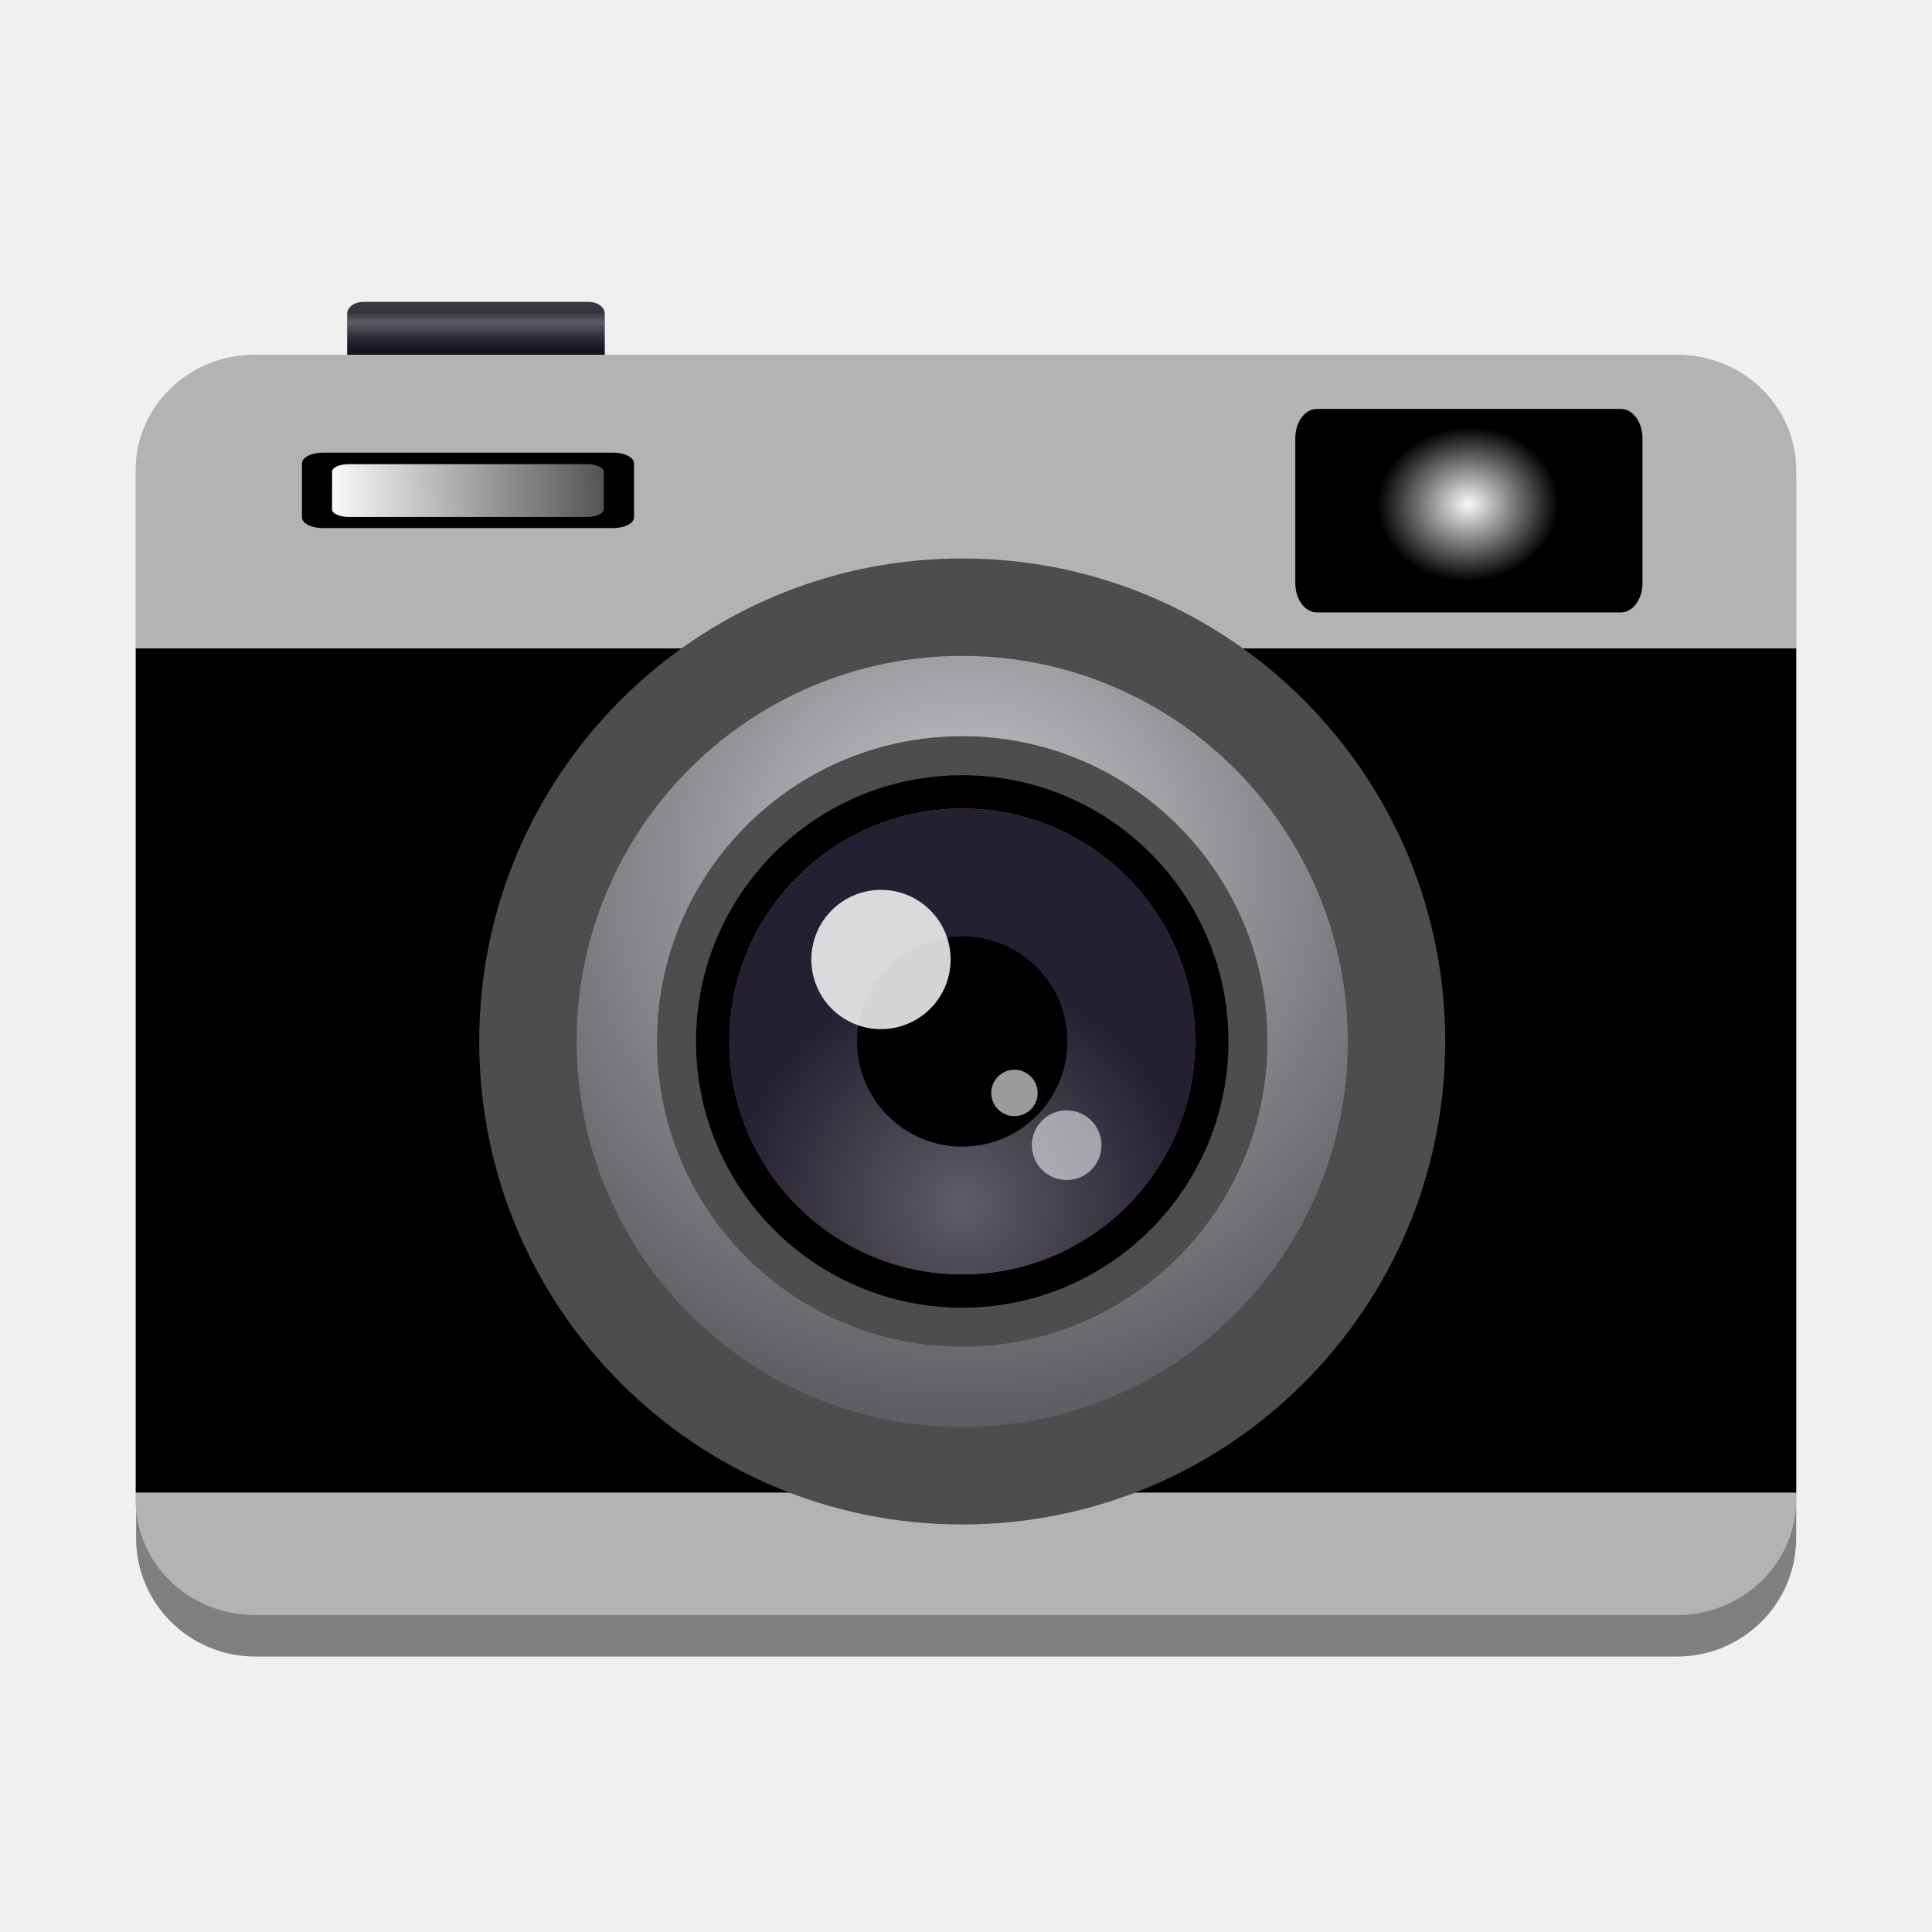
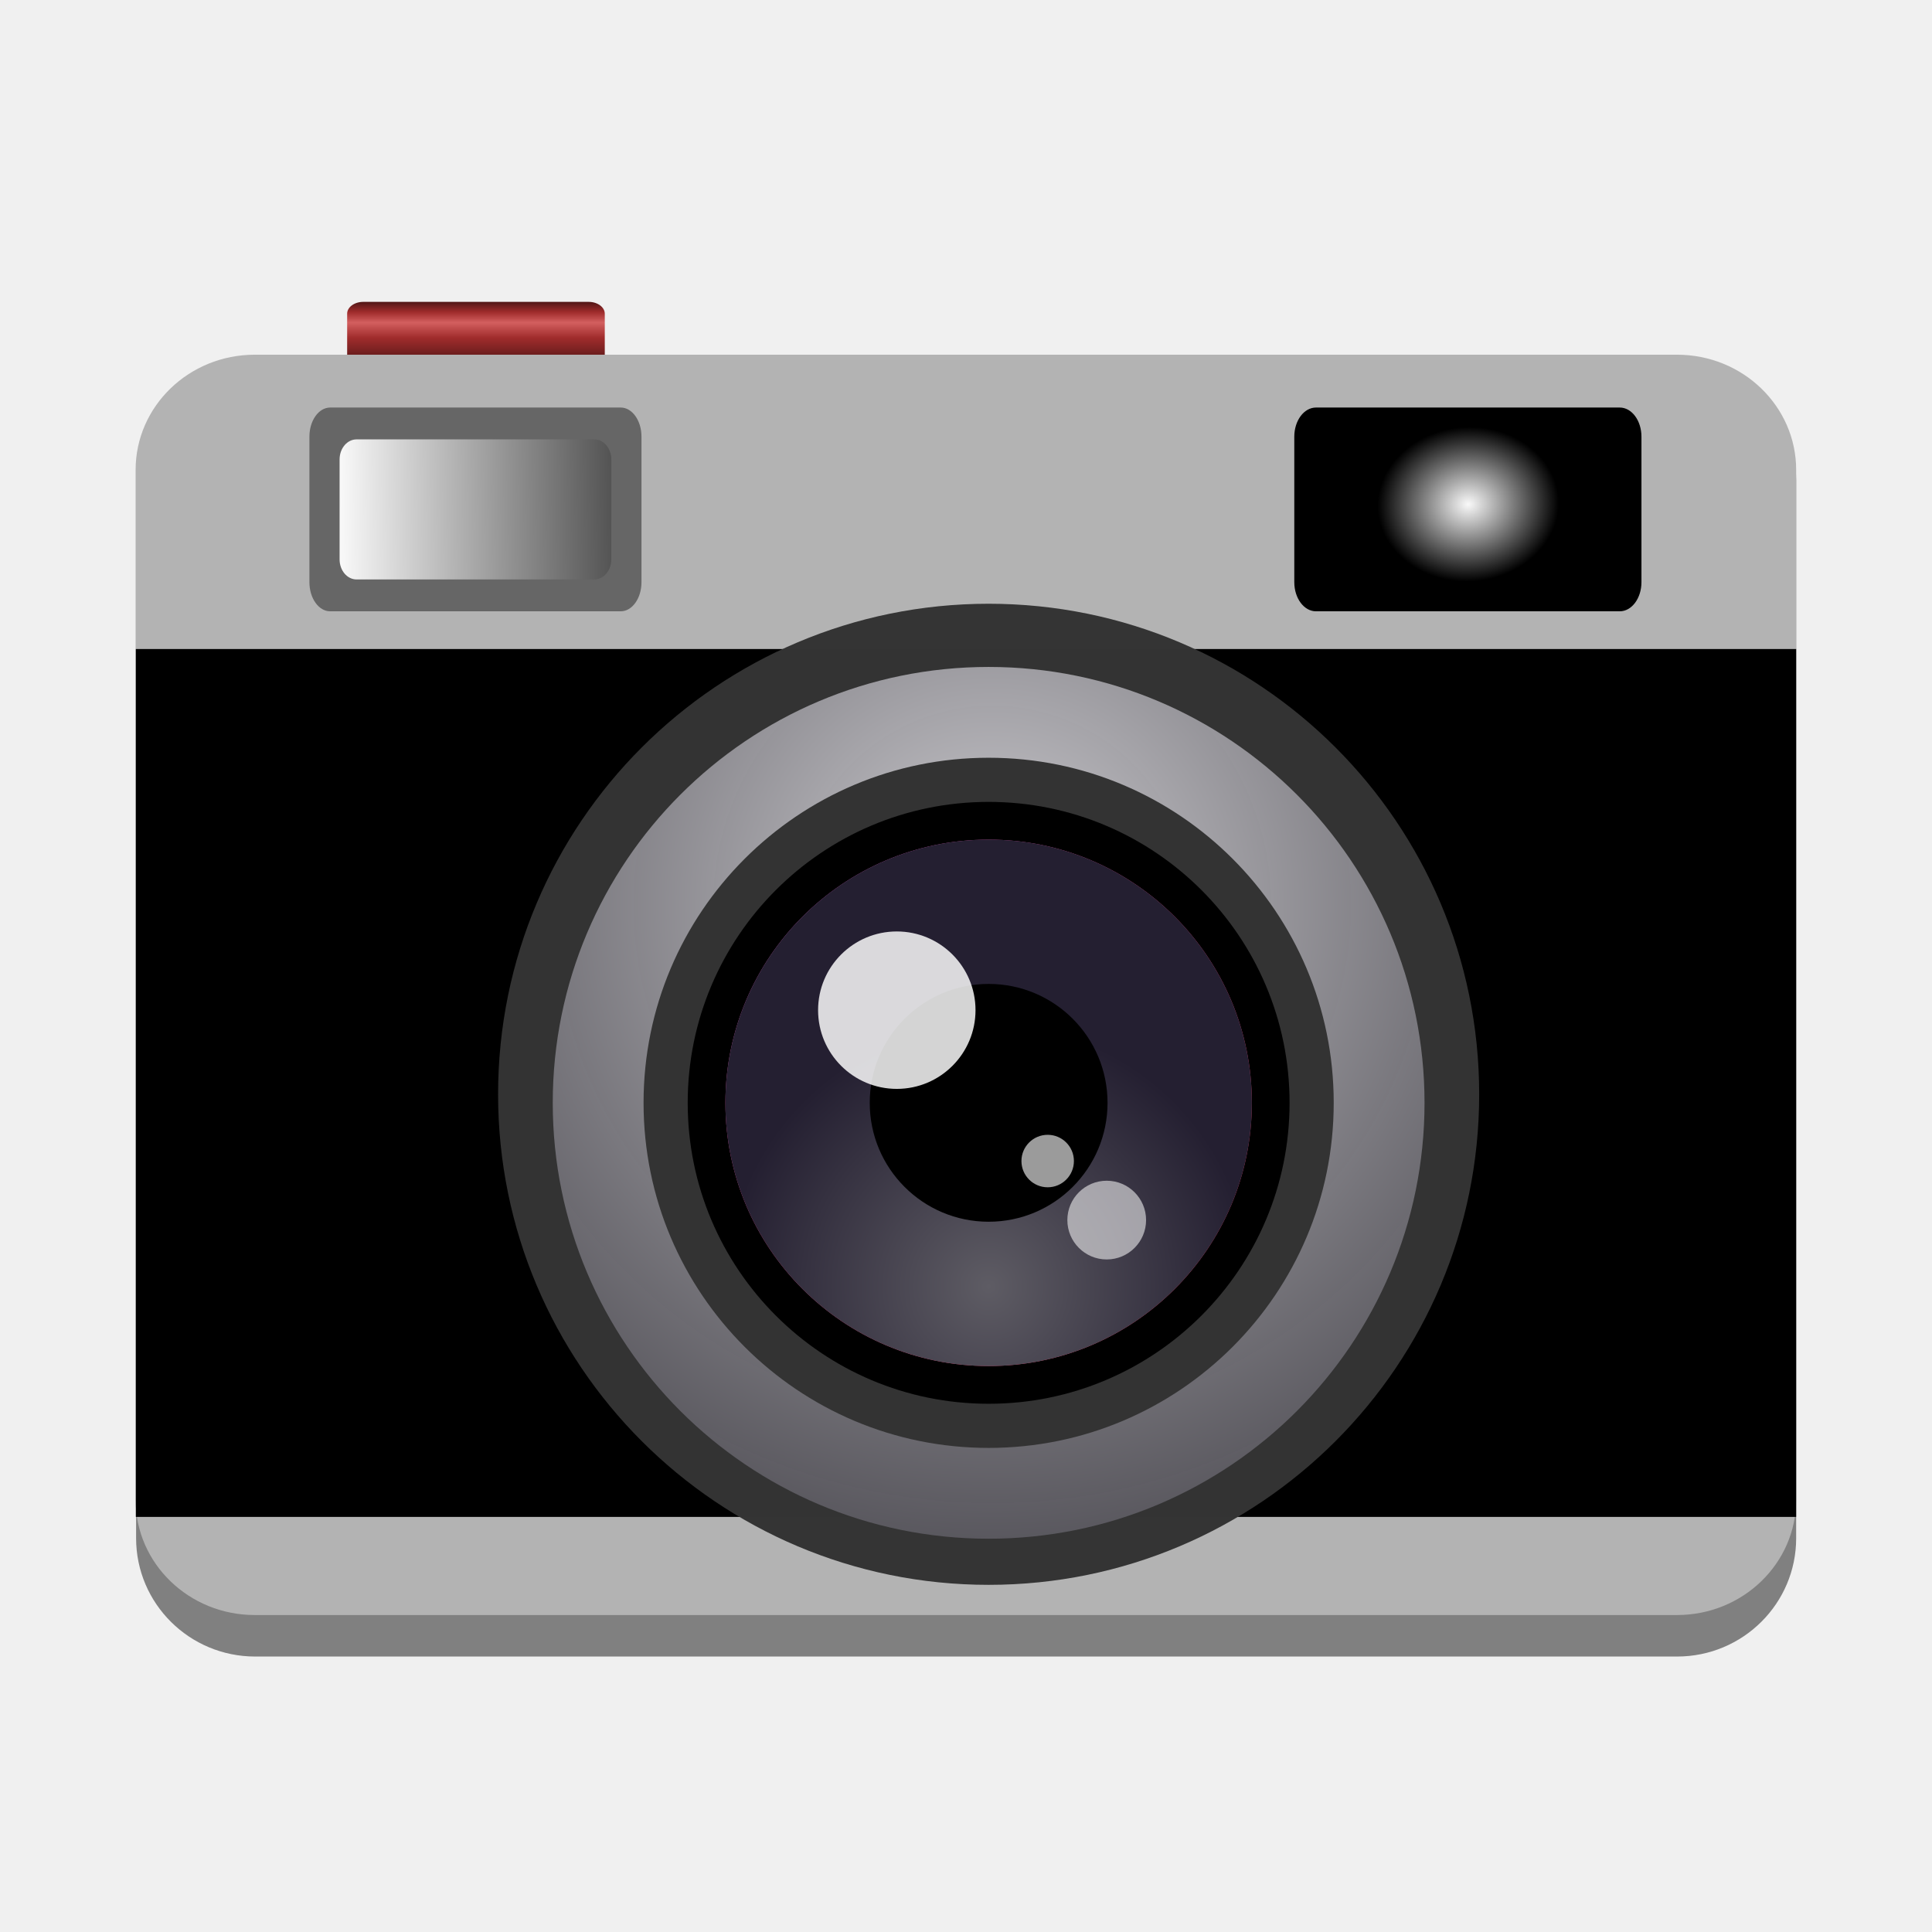
<svg xmlns="http://www.w3.org/2000/svg" xmlns:xlink="http://www.w3.org/1999/xlink" width="512" height="512" id="svg11300" version="1.0" style="display:inline;enable-background:new" viewBox="0 0 512 512">
  <defs id="defs3">
    <linearGradient id="linearGradient21948">
      <stop style="stop-color:#f9f9f9;stop-opacity:1" offset="0" id="stop21944" />
      <stop style="stop-color:#000000;stop-opacity:1;" offset="1" id="stop21946" />
    </linearGradient>
    <linearGradient id="linearGradient12410">
      <stop style="stop-color:#f9f9f9;stop-opacity:1" offset="0" id="stop12406" />
      <stop style="stop-color:#333333;stop-opacity:1" offset="1" id="stop12408" />
    </linearGradient>
    <linearGradient id="linearGradient3087">
-       <stop style="stop-color:#000000;stop-opacity:1" offset="0" id="stop3077" />
-       <stop style="stop-color:#2e2939;stop-opacity:1;" offset="0.423" id="stop3079" />
-       <stop style="stop-color:#5e5c64;stop-opacity:1" offset="0.667" id="stop3081" />
-       <stop style="stop-color:#383341;stop-opacity:1;" offset="0.833" id="stop3083" />
-       <stop style="stop-color:#3d3846;stop-opacity:1" offset="1" id="stop3085" />
+       <stop style="stop-color:#501616;stop-opacity:1" offset="0" id="stop3077" />
+       <stop style="stop-color:#a02c2c;stop-opacity:1" offset="0.423" id="stop3079" />
+       <stop style="stop-color:#d35f5f;stop-opacity:1" offset="0.667" id="stop3081" />
+       <stop style="stop-color:#a02c2c;stop-opacity:1" offset="0.833" id="stop3083" />
+       <stop style="stop-color:#501616;stop-opacity:1" offset="1" id="stop3085" />
    </linearGradient>
    <clipPath clipPathUnits="userSpaceOnUse" id="clipPath4501">
      <rect style="color:#000000;clip-rule:nonzero;display:inline;overflow:visible;visibility:visible;opacity:1;isolation:auto;mix-blend-mode:normal;color-interpolation:sRGB;color-interpolation-filters:linearRGB;solid-color:#000000;solid-opacity:1;fill:none;fill-opacity:1;fill-rule:evenodd;stroke:#000000;stroke-width:0.442;stroke-linecap:round;stroke-linejoin:miter;stroke-miterlimit:4;stroke-dasharray:none;stroke-dashoffset:0;stroke-opacity:1;marker:none;marker-start:none;marker-mid:none;marker-end:none;paint-order:normal;color-rendering:auto;image-rendering:auto;shape-rendering:auto;text-rendering:auto;enable-background:accumulate" id="rect4503" width="144.327" height="144.327" x="139.969" y="-72.163" transform="rotate(45)" rx="5.933" ry="5.933" />
    </clipPath>
    <linearGradient gradientUnits="userSpaceOnUse" id="linearGradient8946" x1="99.777" x2="153" y1="15.424" y2="248.631">
      <stop id="stop8948" offset="0" style="stop-color:#916398;stop-opacity:1" />
      <stop id="stop8952" offset="1" style="stop-color:#b0b8ef;stop-opacity:1" />
    </linearGradient>
    <clipPath clipPathUnits="userSpaceOnUse" id="clipPath4102">
      <path d="M -140,48 -242,150 -140,252 -38,150 Z" id="path4104" style="display:inline;fill:#f3ecf2;fill-opacity:1;fill-rule:nonzero;stroke:none;stroke-width:1;stroke-linecap:round;stroke-linejoin:round;stroke-miterlimit:4;stroke-opacity:1;enable-background:new" />
    </clipPath>
    <clipPath clipPathUnits="userSpaceOnUse" id="clipPath4501-7-9">
      <rect style="color:#000000;clip-rule:nonzero;display:inline;overflow:visible;visibility:visible;opacity:1;isolation:auto;mix-blend-mode:normal;color-interpolation:sRGB;color-interpolation-filters:linearRGB;solid-color:#000000;solid-opacity:1;fill:none;fill-opacity:1;fill-rule:evenodd;stroke:#000000;stroke-width:0.442;stroke-linecap:round;stroke-linejoin:miter;stroke-miterlimit:4;stroke-dasharray:none;stroke-dashoffset:0;stroke-opacity:1;marker:none;marker-start:none;marker-mid:none;marker-end:none;paint-order:normal;color-rendering:auto;image-rendering:auto;shape-rendering:auto;text-rendering:auto;enable-background:accumulate" id="rect4503-5-1" width="144.327" height="144.327" x="139.969" y="-72.163" transform="rotate(45)" rx="5.933" ry="5.933" />
    </clipPath>
    <clipPath clipPathUnits="userSpaceOnUse" id="clipPath4102-7-5">
      <path d="M -140,48 -242,150 -140,252 -38,150 Z" id="path4104-3-9" style="display:inline;fill:#f3ecf2;fill-opacity:1;fill-rule:nonzero;stroke:none;stroke-width:1;stroke-linecap:round;stroke-linejoin:round;stroke-miterlimit:4;stroke-opacity:1;enable-background:new" />
    </clipPath>
    <clipPath clipPathUnits="userSpaceOnUse" id="clipPath4501-7-9-3">
      <rect style="color:#000000;clip-rule:nonzero;display:inline;overflow:visible;visibility:visible;opacity:1;isolation:auto;mix-blend-mode:normal;color-interpolation:sRGB;color-interpolation-filters:linearRGB;solid-color:#000000;solid-opacity:1;fill:none;fill-opacity:1;fill-rule:evenodd;stroke:#000000;stroke-width:0.442;stroke-linecap:round;stroke-linejoin:miter;stroke-miterlimit:4;stroke-dasharray:none;stroke-dashoffset:0;stroke-opacity:1;marker:none;marker-start:none;marker-mid:none;marker-end:none;paint-order:normal;color-rendering:auto;image-rendering:auto;shape-rendering:auto;text-rendering:auto;enable-background:accumulate" id="rect4503-5-1-6" width="144.327" height="144.327" x="139.969" y="-72.163" transform="rotate(45)" rx="5.933" ry="5.933" />
    </clipPath>
    <clipPath clipPathUnits="userSpaceOnUse" id="clipPath4102-7-5-1">
      <path d="M -140,48 -242,150 -140,252 -38,150 Z" id="path4104-3-9-2" style="display:inline;fill:#f3ecf2;fill-opacity:1;fill-rule:nonzero;stroke:none;stroke-width:1;stroke-linecap:round;stroke-linejoin:round;stroke-miterlimit:4;stroke-opacity:1;enable-background:new" />
    </clipPath>
    <clipPath clipPathUnits="userSpaceOnUse" id="clipPath4501-7-9-3-4">
      <rect style="color:#000000;clip-rule:nonzero;display:inline;overflow:visible;visibility:visible;opacity:1;isolation:auto;mix-blend-mode:normal;color-interpolation:sRGB;color-interpolation-filters:linearRGB;solid-color:#000000;solid-opacity:1;fill:none;fill-opacity:1;fill-rule:evenodd;stroke:#000000;stroke-width:0.442;stroke-linecap:round;stroke-linejoin:miter;stroke-miterlimit:4;stroke-dasharray:none;stroke-dashoffset:0;stroke-opacity:1;marker:none;marker-start:none;marker-mid:none;marker-end:none;paint-order:normal;color-rendering:auto;image-rendering:auto;shape-rendering:auto;text-rendering:auto;enable-background:accumulate" id="rect4503-5-1-6-7" width="144.327" height="144.327" x="139.969" y="-72.163" transform="rotate(45)" rx="5.933" ry="5.933" />
    </clipPath>
    <clipPath clipPathUnits="userSpaceOnUse" id="clipPath4102-7-5-1-6">
      <path d="M -140,48 -242,150 -140,252 -38,150 Z" id="path4104-3-9-2-2" style="display:inline;fill:#f3ecf2;fill-opacity:1;fill-rule:nonzero;stroke:none;stroke-width:1;stroke-linecap:round;stroke-linejoin:round;stroke-miterlimit:4;stroke-opacity:1;enable-background:new" />
    </clipPath>
    <clipPath clipPathUnits="userSpaceOnUse" id="clipPath4501-7-9-3-4-7">
      <rect style="color:#000000;clip-rule:nonzero;display:inline;overflow:visible;visibility:visible;opacity:1;isolation:auto;mix-blend-mode:normal;color-interpolation:sRGB;color-interpolation-filters:linearRGB;solid-color:#000000;solid-opacity:1;fill:none;fill-opacity:1;fill-rule:evenodd;stroke:#000000;stroke-width:0.442;stroke-linecap:round;stroke-linejoin:miter;stroke-miterlimit:4;stroke-dasharray:none;stroke-dashoffset:0;stroke-opacity:1;marker:none;marker-start:none;marker-mid:none;marker-end:none;paint-order:normal;color-rendering:auto;image-rendering:auto;shape-rendering:auto;text-rendering:auto;enable-background:accumulate" id="rect4503-5-1-6-7-7" width="144.327" height="144.327" x="139.969" y="-72.163" transform="rotate(45)" rx="5.933" ry="5.933" />
    </clipPath>
    <clipPath clipPathUnits="userSpaceOnUse" id="clipPath4102-7-5-1-6-9">
      <path d="M -140,48 -242,150 -140,252 -38,150 Z" id="path4104-3-9-2-2-2" style="display:inline;fill:#f3ecf2;fill-opacity:1;fill-rule:nonzero;stroke:none;stroke-width:1;stroke-linecap:round;stroke-linejoin:round;stroke-miterlimit:4;stroke-opacity:1;enable-background:new" />
    </clipPath>
    <clipPath clipPathUnits="userSpaceOnUse" id="clipPath18689">
      <rect clip-path="none" transform="rotate(45)" ry="32" rx="32" y="123.999" x="486.037" height="362.943" width="362.943" id="rect18691" style="display:inline;opacity:1;vector-effect:none;fill:#4a86cf;fill-opacity:1;stroke:none;stroke-width:26.067;stroke-linecap:butt;stroke-linejoin:miter;stroke-miterlimit:4;stroke-dasharray:none;stroke-dashoffset:0;stroke-opacity:1;marker:none;marker-start:none;marker-mid:none;marker-end:none;paint-order:normal;enable-background:new" />
    </clipPath>
    <clipPath clipPathUnits="userSpaceOnUse" id="clipPath18689-3">
      <rect clip-path="none" transform="rotate(45)" ry="32" rx="32" y="123.999" x="486.037" height="362.943" width="362.943" id="rect18691-6" style="display:inline;opacity:1;vector-effect:none;fill:#4a86cf;fill-opacity:1;stroke:none;stroke-width:26.067;stroke-linecap:butt;stroke-linejoin:miter;stroke-miterlimit:4;stroke-dasharray:none;stroke-dashoffset:0;stroke-opacity:1;marker:none;marker-start:none;marker-mid:none;marker-end:none;paint-order:normal;enable-background:new" />
    </clipPath>
    <linearGradient id="linearGradient1235">
      <stop id="stop1231" offset="0" style="stop-color:#949390;stop-opacity:1" />
      <stop id="stop1233" offset="1" style="stop-color:#424048;stop-opacity:1" />
    </linearGradient>
    <radialGradient xlink:href="#linearGradient1235" id="radialGradient27533-2" gradientUnits="userSpaceOnUse" gradientTransform="matrix(1.375651,0,0,1.375651,-167.9967,-271.4716)" cx="127.937" cy="200.072" fx="127.937" fy="200.072" r="8" />
    <radialGradient xlink:href="#linearGradient1235" id="radialGradient13021-7" gradientUnits="userSpaceOnUse" gradientTransform="matrix(1.375651,0,0,1.375651,-167.9967,-271.4716)" cx="127.937" cy="200.072" fx="127.937" fy="200.072" r="8" />
    <clipPath clipPathUnits="userSpaceOnUse" id="clipath_lpe_path-effect1303">
      <circle style="font-variation-settings:normal;display:none;opacity:1;vector-effect:none;fill:#77767b;fill-opacity:1;stroke:none;stroke-width:5.043;stroke-linecap:round;stroke-linejoin:miter;stroke-miterlimit:4;stroke-dasharray:none;stroke-dashoffset:0;stroke-opacity:1;marker:none;marker-start:none;marker-mid:none;marker-end:none;paint-order:normal;stop-color:#000000;stop-opacity:1" id="circle1305" cx="541.884" cy="647.726" r="73.976" />
      <path id="lpe_path-effect1303" style="font-variation-settings:normal;display:block;opacity:1;vector-effect:none;fill:#77767b;fill-opacity:1;stroke:none;stroke-width:5.043;stroke-linecap:round;stroke-linejoin:miter;stroke-miterlimit:4;stroke-dasharray:none;stroke-dashoffset:0;stroke-opacity:1;marker:none;marker-start:none;marker-mid:none;marker-end:none;paint-order:normal;stop-color:#000000;stop-opacity:1" class="powerclip" d="m 399.306,389.64 h 285.156 v 401.98 h -285.156 z m 216.554,258.086 a 73.976,73.976 0 0 0 -73.976,-73.976 73.976,73.976 0 0 0 -73.976,73.976 73.976,73.976 0 0 0 73.976,73.976 73.976,73.976 0 0 0 73.976,-73.976 z" />
    </clipPath>
    <radialGradient r="50" fy="-1.734" fx="310.767" cy="-1.734" cx="310.767" gradientTransform="matrix(2.465628,0,0,2.465628,-492.8702,1.386591)" gradientUnits="userSpaceOnUse" id="radialGradient1960" xlink:href="#linearGradient1780" />
    <linearGradient id="linearGradient1780">
      <stop id="stop1776" offset="0" style="stop-color:#c061cb;stop-opacity:1" />
      <stop id="stop1778" offset="1" style="stop-color:#ed333b;stop-opacity:1" />
    </linearGradient>
    <radialGradient xlink:href="#linearGradient3904" id="radialGradient3906" cx="296" cy="-63.3" fx="296" fy="-63.3" r="50" gradientUnits="userSpaceOnUse" />
    <linearGradient id="linearGradient3904">
      <stop style="stop-color:#5e5c64;stop-opacity:1" offset="0" id="stop3900" />
      <stop style="stop-color:#241f31;stop-opacity:1" offset="1" id="stop3902" />
    </linearGradient>
    <radialGradient xlink:href="#linearGradient4560" id="radialGradient4562" cx="393.18" cy="1296.246" fx="393.18" fy="1296.246" r="47" gradientUnits="userSpaceOnUse" gradientTransform="matrix(1.524821,0,0,1.524821,-206.856,-680.3069)" />
    <linearGradient id="linearGradient4560">
      <stop style="stop-color:#cecdd1;stop-opacity:1" offset="0" id="stop4556" />
      <stop style="stop-color:#5e5c64;stop-opacity:0.84" offset="1" id="stop4558" />
    </linearGradient>
    <linearGradient xlink:href="#linearGradient3087" id="linearGradient1985" x1="68" y1="200" x2="68" y2="194" gradientUnits="userSpaceOnUse" gradientTransform="matrix(0.8700328,0,0,0.7017927,-40.19483,57.94246)" />
    <clipPath clipPathUnits="userSpaceOnUse" id="clipPath3835-3">
      <rect style="display:inline;fill:#3d3846;stroke:none;stroke-width:1;-inkscape-stroke:none;enable-background:new;stop-color:#000000" id="rect3837-6" width="112" height="86" x="8" y="200" rx="8" ry="8" />
    </clipPath>
-     <linearGradient xlink:href="#linearGradient12410" id="linearGradient20370" gradientUnits="userSpaceOnUse" gradientTransform="matrix(1.028571,0,0,0.3411786,-86.49714,132.6432)" x1="94.777" y1="217.502" x2="116.207" y2="217.268" />
    <radialGradient xlink:href="#linearGradient21948" id="radialGradient22678" cx="98.09" cy="210.365" fx="98.09" fy="210.365" r="8.92" gradientTransform="matrix(0.6854335,-0.0382394,0.03276379,0.5848011,13.59719,88.50606)" gradientUnits="userSpaceOnUse" />
+     <linearGradient xlink:href="#linearGradient12410" id="linearGradient20370-3" gradientUnits="userSpaceOnUse" gradientTransform="matrix(1.028571,0,0,0.9047328,-85.98745,11.34493)" x1="94.777" y1="217.502" x2="116.207" y2="217.268" />
  </defs>
  <g id="layer1" style="display:inline" transform="translate(0,260)">
    <g id="layer7" style="display:none">
      <text xml:space="preserve" style="font-style:normal;font-variant:normal;font-weight:normal;font-stretch:normal;font-size:18.301px;line-height:125%;font-family:Cantarell;-inkscape-font-specification:'Cantarell, Normal';text-align:start;writing-mode:lr-tb;text-anchor:start;display:inline;fill:#000000;fill-opacity:1;stroke:none;enable-background:new" x="31.856" y="-303.7" id="context">
        <tspan id="tspan2716" x="31.856" y="-303.7">devices</tspan>
      </text>
      <text id="text3021" y="-277.901" x="31.265" style="font-style:normal;font-variant:normal;font-weight:bold;font-stretch:normal;font-size:18.301px;line-height:22.877px;font-family:Cantarell;-inkscape-font-specification:'Cantarell, Bold';text-align:start;writing-mode:lr-tb;text-anchor:start;display:inline;fill:#000000;fill-opacity:1;stroke:none;enable-background:new" xml:space="preserve">
        <tspan y="-277.901" x="31.265" id="tspan3023">camera-web</tspan>
      </text>
      <rect style="display:inline;overflow:visible;visibility:visible;fill:#eeeeec;fill-opacity:1;fill-rule:nonzero;stroke:none;stroke-width:2;marker:none;enable-background:accumulate" id="rect13805" width="512" height="512" x="24" y="-236" />
      <path id="path13807" d="m 24,-236 v 512 h 511.875 v -512 h -36 V 240 H 60 v -476 z" style="display:inline;overflow:visible;visibility:visible;opacity:0.4;fill:#729fcf;fill-opacity:1;fill-rule:nonzero;stroke:none;stroke-width:2;marker:none;enable-background:accumulate" />
    </g>
    <g id="layer9" style="display:inline">
      <g id="g32012" style="display:inline;enable-background:new" transform="matrix(3.923572,0,0,3.918536,44.88893,-940.5495)">
        <rect style="font-variation-settings:normal;display:inline;opacity:0.99;fill:#1a1a1a;fill-opacity:1;stroke:none;stroke-width:0.849;stroke-linecap:butt;stroke-linejoin:miter;stroke-miterlimit:4;stroke-dasharray:none;stroke-dashoffset:0;stroke-opacity:1;enable-background:new;stop-color:#000000" id="rect1861-6-2" width="23.448" height="13.763" x="82.077" y="209.652" rx="1.466" ry="1.966" />
        <rect style="font-variation-settings:normal;opacity:1;fill:url(#linearGradient1985);fill-opacity:1;stroke:none;stroke-width:0.467;stroke-linecap:butt;stroke-linejoin:miter;stroke-miterlimit:4;stroke-dasharray:none;stroke-dashoffset:0;stroke-opacity:1;stop-color:#000000;stop-opacity:1" id="rect1861" width="17.401" height="5.614" x="12.007" y="194.09" rx="1.088" ry="0.802" />
        <rect style="font-variation-settings:normal;opacity:1;fill:#808080;fill-opacity:1;stroke:none;stroke-width:1.003;stroke-linecap:butt;stroke-linejoin:miter;stroke-miterlimit:4;stroke-dasharray:none;stroke-dashoffset:0;stroke-opacity:1;stop-color:#000000;stop-opacity:1" id="rect190" width="112.126" height="87.533" x="-2.248" y="198.173" rx="8.045" ry="8.003" />
        <rect style="font-variation-settings:normal;display:inline;fill:#b3b3b3;fill-opacity:1;stroke:none;stroke-width:0.99;stroke-linecap:butt;stroke-linejoin:miter;stroke-miterlimit:4;stroke-dasharray:none;stroke-dashoffset:0;stroke-opacity:1;enable-background:new;stop-color:#000000" id="rect190-3" width="112.159" height="85.236" x="-2.281" y="197.663" rx="8.047" ry="7.793" />
-         <rect style="font-variation-settings:normal;display:inline;fill:#000000;fill-opacity:1;stroke:none;stroke-width:0.81;stroke-linecap:butt;stroke-linejoin:miter;stroke-miterlimit:4;stroke-dasharray:none;stroke-dashoffset:0;stroke-opacity:1;enable-background:new;stop-color:#000000" id="rect190-9" width="112.149" height="57.089" x="-2.271" y="217.528" rx="0" ry="0" />
-         <rect style="font-variation-settings:normal;display:inline;fill:#000000;fill-opacity:1;stroke:none;stroke-width:0.849;stroke-linecap:butt;stroke-linejoin:miter;stroke-miterlimit:4;stroke-dasharray:none;stroke-dashoffset:0;stroke-opacity:1;enable-background:new;stop-color:#000000" id="rect1861-6" width="23.448" height="13.763" x="76.048" y="201.33" rx="1.466" ry="1.966" />
+         <rect style="font-variation-settings:normal;display:inline;fill:#000000;fill-opacity:1;stroke:none;stroke-width:0.821;stroke-linecap:butt;stroke-linejoin:miter;stroke-miterlimit:4;stroke-dasharray:none;stroke-dashoffset:0;stroke-opacity:1;enable-background:new;stop-color:#000000" id="rect190-9" width="112.143" height="58.695" x="-2.266" y="217.568" rx="0" ry="0" />
+         <rect style="font-variation-settings:normal;display:inline;fill:#000000;fill-opacity:1;stroke:none;stroke-width:0.849;stroke-linecap:butt;stroke-linejoin:miter;stroke-miterlimit:4;stroke-dasharray:none;stroke-dashoffset:0;stroke-opacity:1;enable-background:new;stop-color:#000000" id="rect1861-6" width="23.448" height="13.781" x="75.98" y="201.236" rx="1.466" ry="1.969" />
        <rect style="font-variation-settings:normal;display:inline;fill:url(#radialGradient22678);fill-opacity:1;stroke:none;stroke-width:0.645;stroke-linecap:butt;stroke-linejoin:miter;stroke-miterlimit:4;stroke-dasharray:none;stroke-dashoffset:0;stroke-opacity:1;enable-background:new;stop-color:#000000" id="rect1861-6-1" width="17.841" height="10.45" x="78.803" y="202.552" rx="1.115" ry="1.493" />
-         <rect style="font-variation-settings:normal;display:inline;fill:#000000;fill-opacity:1;stroke:none;stroke-width:0.505;stroke-linecap:butt;stroke-linejoin:miter;stroke-miterlimit:4;stroke-dasharray:none;stroke-dashoffset:0;stroke-opacity:1;enable-background:new;stop-color:#000000" id="rect1861-6-8" width="22.43" height="5.102" x="8.955" y="204.287" rx="1.402" ry="0.729" />
-         <rect style="font-variation-settings:normal;display:inline;fill:url(#linearGradient20370);fill-opacity:1;stroke:none;stroke-width:0.383;stroke-linecap:butt;stroke-linejoin:miter;stroke-miterlimit:4;stroke-dasharray:none;stroke-dashoffset:0;stroke-opacity:1;enable-background:new;stop-color:#000000" id="rect1861-6-1-4" width="18.351" height="3.573" x="10.988" y="205.064" rx="1.147" ry="0.51" />
+         <rect style="font-variation-settings:normal;display:inline;fill:#666666;fill-opacity:1;stroke:none;stroke-width:0.831;stroke-linecap:butt;stroke-linejoin:miter;stroke-miterlimit:4;stroke-dasharray:none;stroke-dashoffset:0;stroke-opacity:1;enable-background:new;stop-color:#000000" id="rect1861-6-8-9" width="22.429" height="13.781" x="9.458" y="201.236" rx="1.402" ry="1.969" />
+         <rect style="font-variation-settings:normal;display:inline;fill:url(#linearGradient20370-3);fill-opacity:1;stroke:none;stroke-width:0.623;stroke-linecap:butt;stroke-linejoin:miter;stroke-miterlimit:4;stroke-dasharray:none;stroke-dashoffset:0;stroke-opacity:1;enable-background:new;stop-color:#000000" id="rect1861-6-1-4-2" width="18.351" height="9.474" x="11.497" y="203.389" rx="1.147" ry="1.353" />
      </g>
-       <g transform="matrix(2.128898,0,0,2.128898,3015.389,-866.3677)" id="g1953" style="display:inline;enable-background:new">
-         <circle transform="scale(1,-1)" cy="-414.472" cx="-1296.628" id="circle1928" style="color:#000000;display:inline;overflow:visible;visibility:visible;fill:#4d4d4d;fill-opacity:1;fill-rule:nonzero;stroke:none;stroke-width:1.791;marker:none;enable-background:new" r="60.125" />
+       <g transform="matrix(2.406581,0,0,2.406581,3382.44,-965.1982)" id="g1953" style="display:inline;enable-background:new">
+         <circle style="opacity:0.99;fill:#333333;stroke:none;stroke-width:0.383" id="path2960" cx="-1296.628" cy="413.532" r="54.019" />
        <circle transform="rotate(90)" cy="1296.628" cx="414.472" id="circle1932" style="color:#000000;display:inline;overflow:visible;visibility:visible;fill:#000000;fill-opacity:1;fill-rule:nonzero;stroke:none;stroke-width:1.791;marker:none;enable-background:new" r="33.139" />
        <g id="g1951" style="display:inline;stroke-width:0.431;enable-background:new" transform="matrix(0.579712,0,0,0.579712,-1468.223,398.0024)">
          <circle style="color:#000000;display:inline;overflow:visible;visibility:visible;fill:url(#radialGradient1960);fill-opacity:1;fill-rule:nonzero;stroke:none;stroke-width:3.09;marker:none;enable-background:new" id="circle1935" cx="296" cy="-28.409" transform="scale(1,-1)" r="50" />
          <circle r="50" transform="scale(1,-1)" cy="-28.409" cx="296" id="circle1937" style="color:#000000;display:inline;overflow:visible;visibility:visible;fill:url(#radialGradient3906);fill-opacity:1;fill-rule:nonzero;stroke:none;stroke-width:3.09;marker:none;enable-background:new" />
          <circle style="color:#000000;display:inline;overflow:visible;visibility:visible;fill:#000000;fill-opacity:1;fill-rule:nonzero;stroke:none;stroke-width:1.771;marker:none;enable-background:new" id="circle1941" cx="-28.409" cy="296" transform="rotate(-90)" r="22.586" />
          <circle r="14.953" transform="scale(1,-1)" cy="-10.808" cx="278.555" id="circle1943" style="color:#000000;display:inline;overflow:visible;visibility:visible;fill:#ffffff;fill-opacity:0.831;fill-rule:nonzero;stroke:none;stroke-width:3.09;marker:none;enable-background:new" />
          <ellipse ry="7.477" rx="7.477" transform="scale(1,-1)" cy="-50.683" cx="318.43" id="ellipse1945" style="color:#000000;display:inline;overflow:visible;visibility:visible;opacity:1;fill:#ffffff;fill-opacity:0.545;fill-rule:nonzero;stroke:none;stroke-width:3.09;marker:none;enable-background:new" />
          <ellipse ry="4.984" rx="4.984" transform="scale(1,-1)" cy="-39.468" cx="307.215" id="ellipse1947" style="color:#000000;display:inline;overflow:visible;visibility:visible;opacity:1;fill:#ffffff;fill-opacity:0.606;fill-rule:nonzero;stroke:none;stroke-width:3.09;marker:none;enable-background:new" />
        </g>
        <circle transform="rotate(90)" cy="1296.628" cx="414.472" id="circle4518" style="color:#000000;display:inline;overflow:visible;visibility:visible;fill:none;fill-opacity:1;fill-rule:nonzero;stroke:url(#radialGradient4562);stroke-width:10;stroke-miterlimit:4;stroke-dasharray:none;stroke-opacity:1;marker:none;enable-background:new" r="43" />
      </g>
    </g>
  </g>
</svg>
